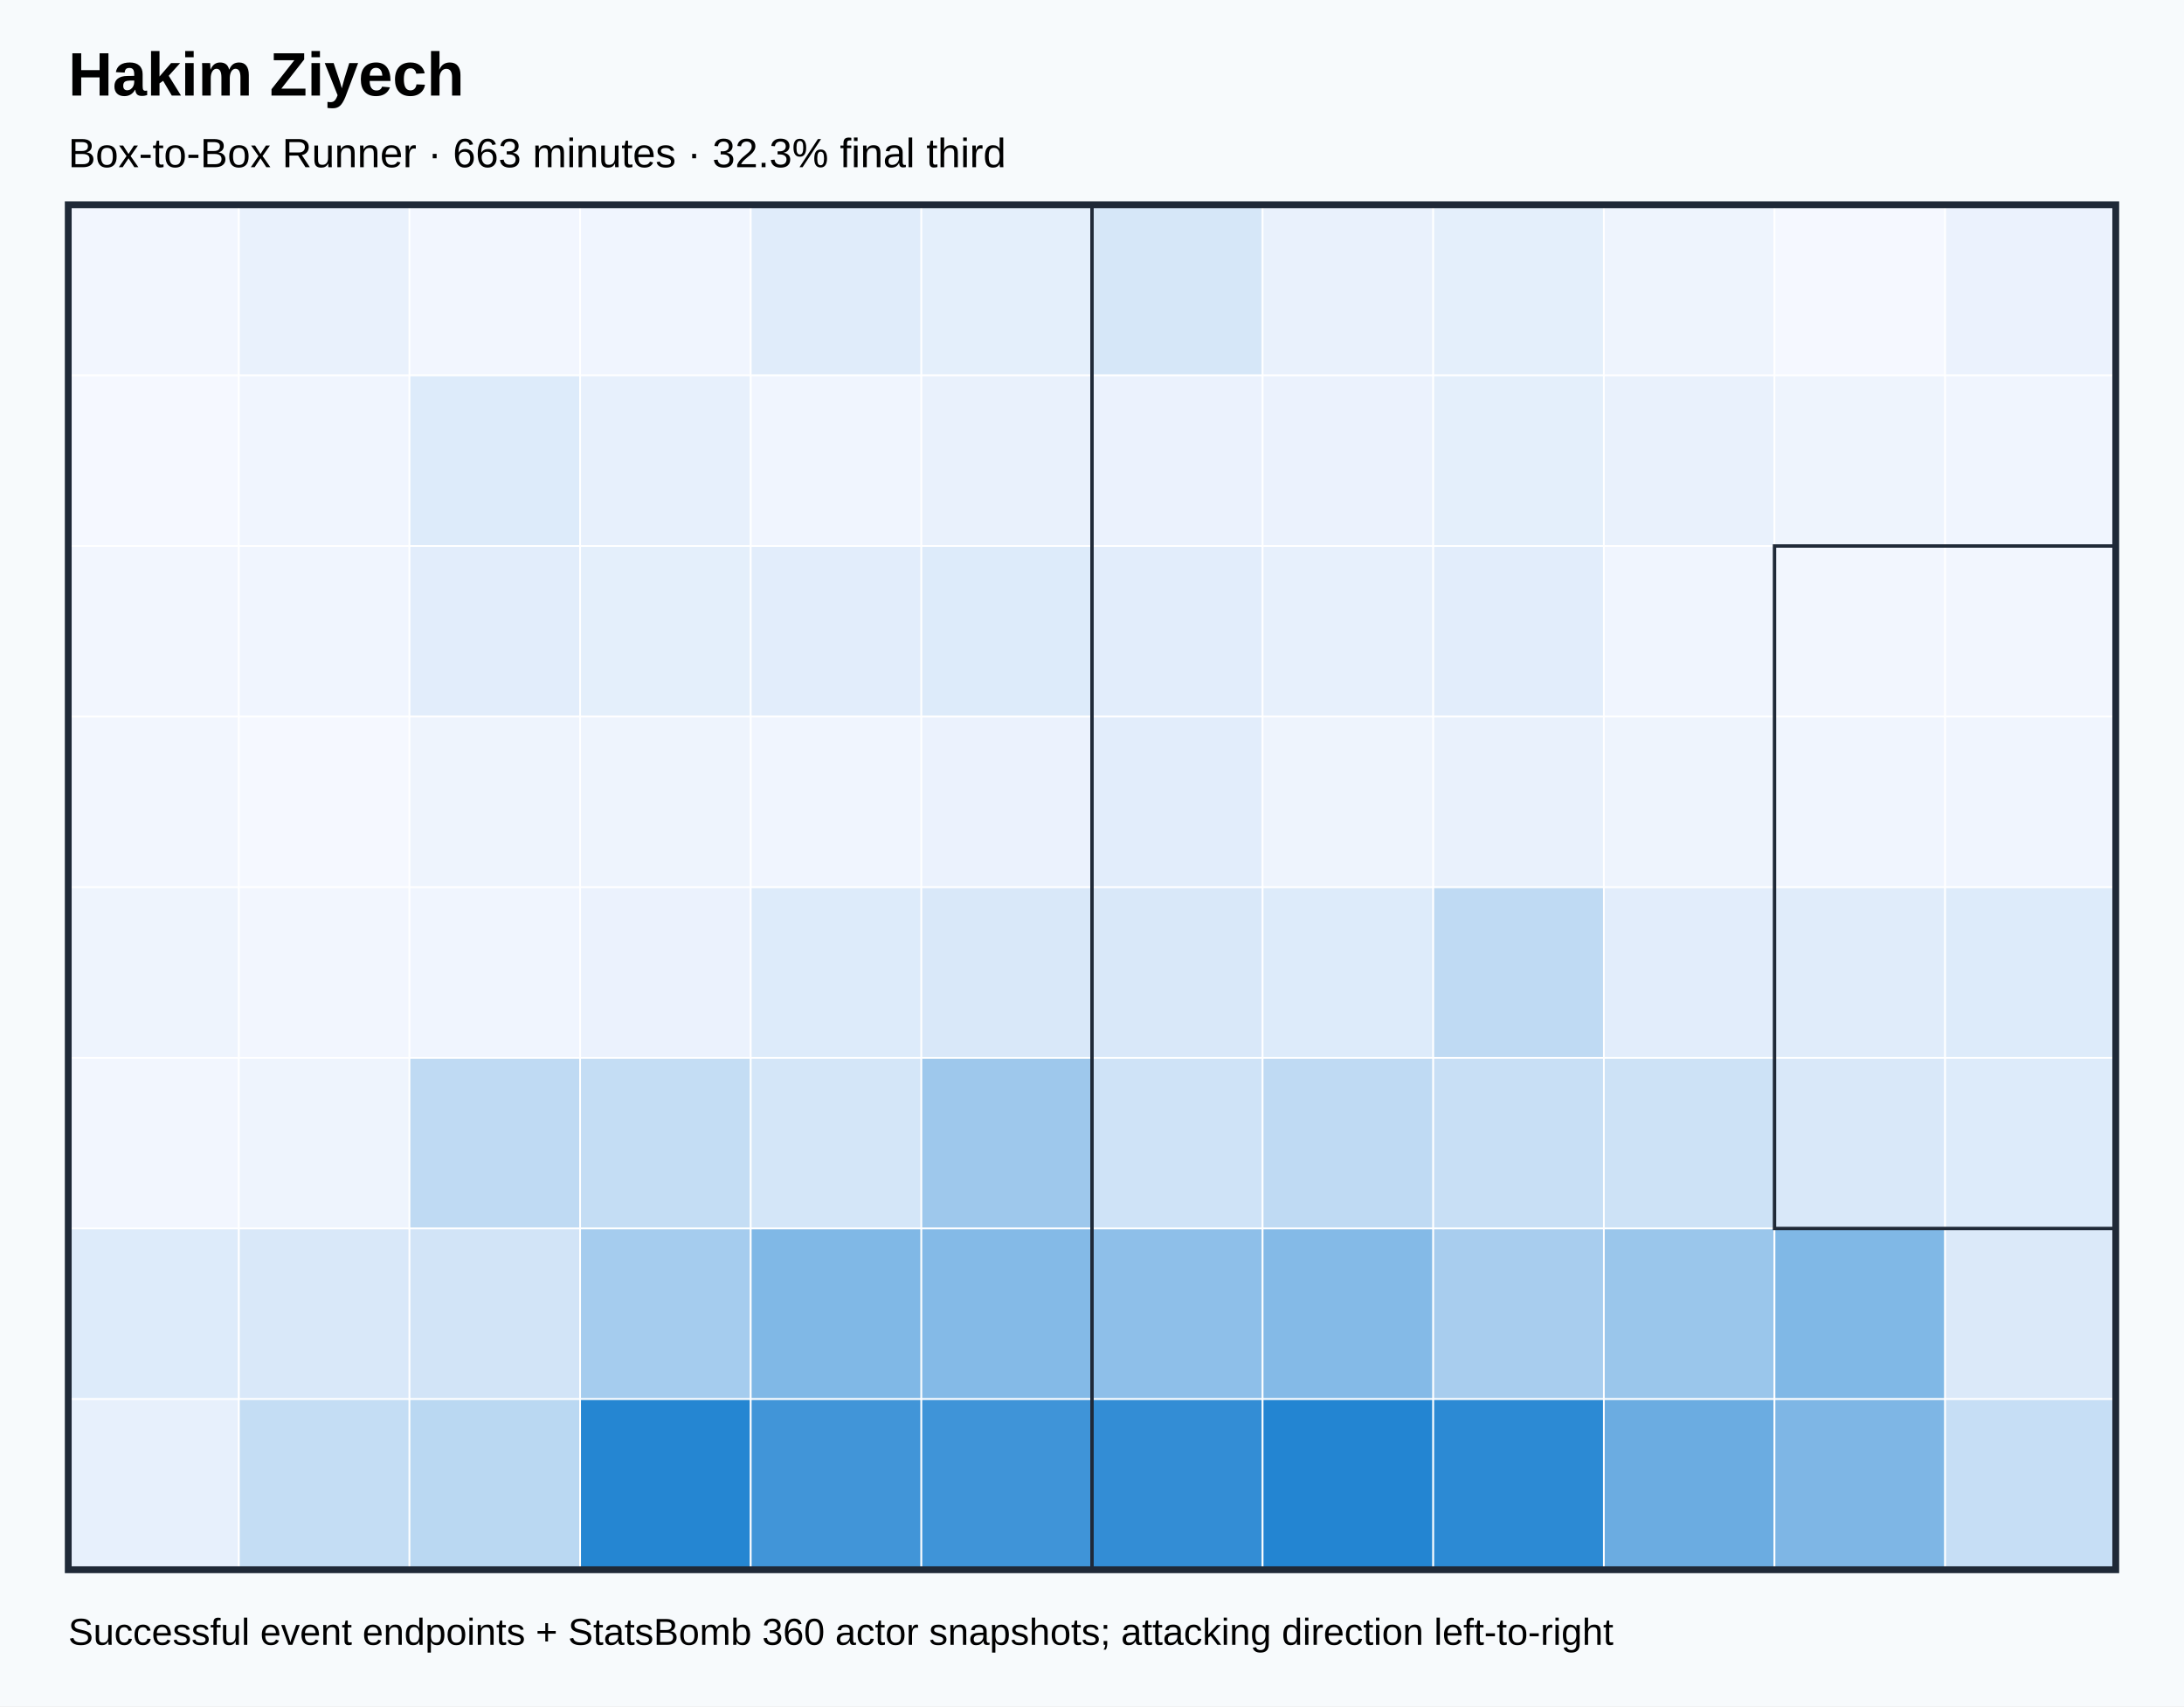
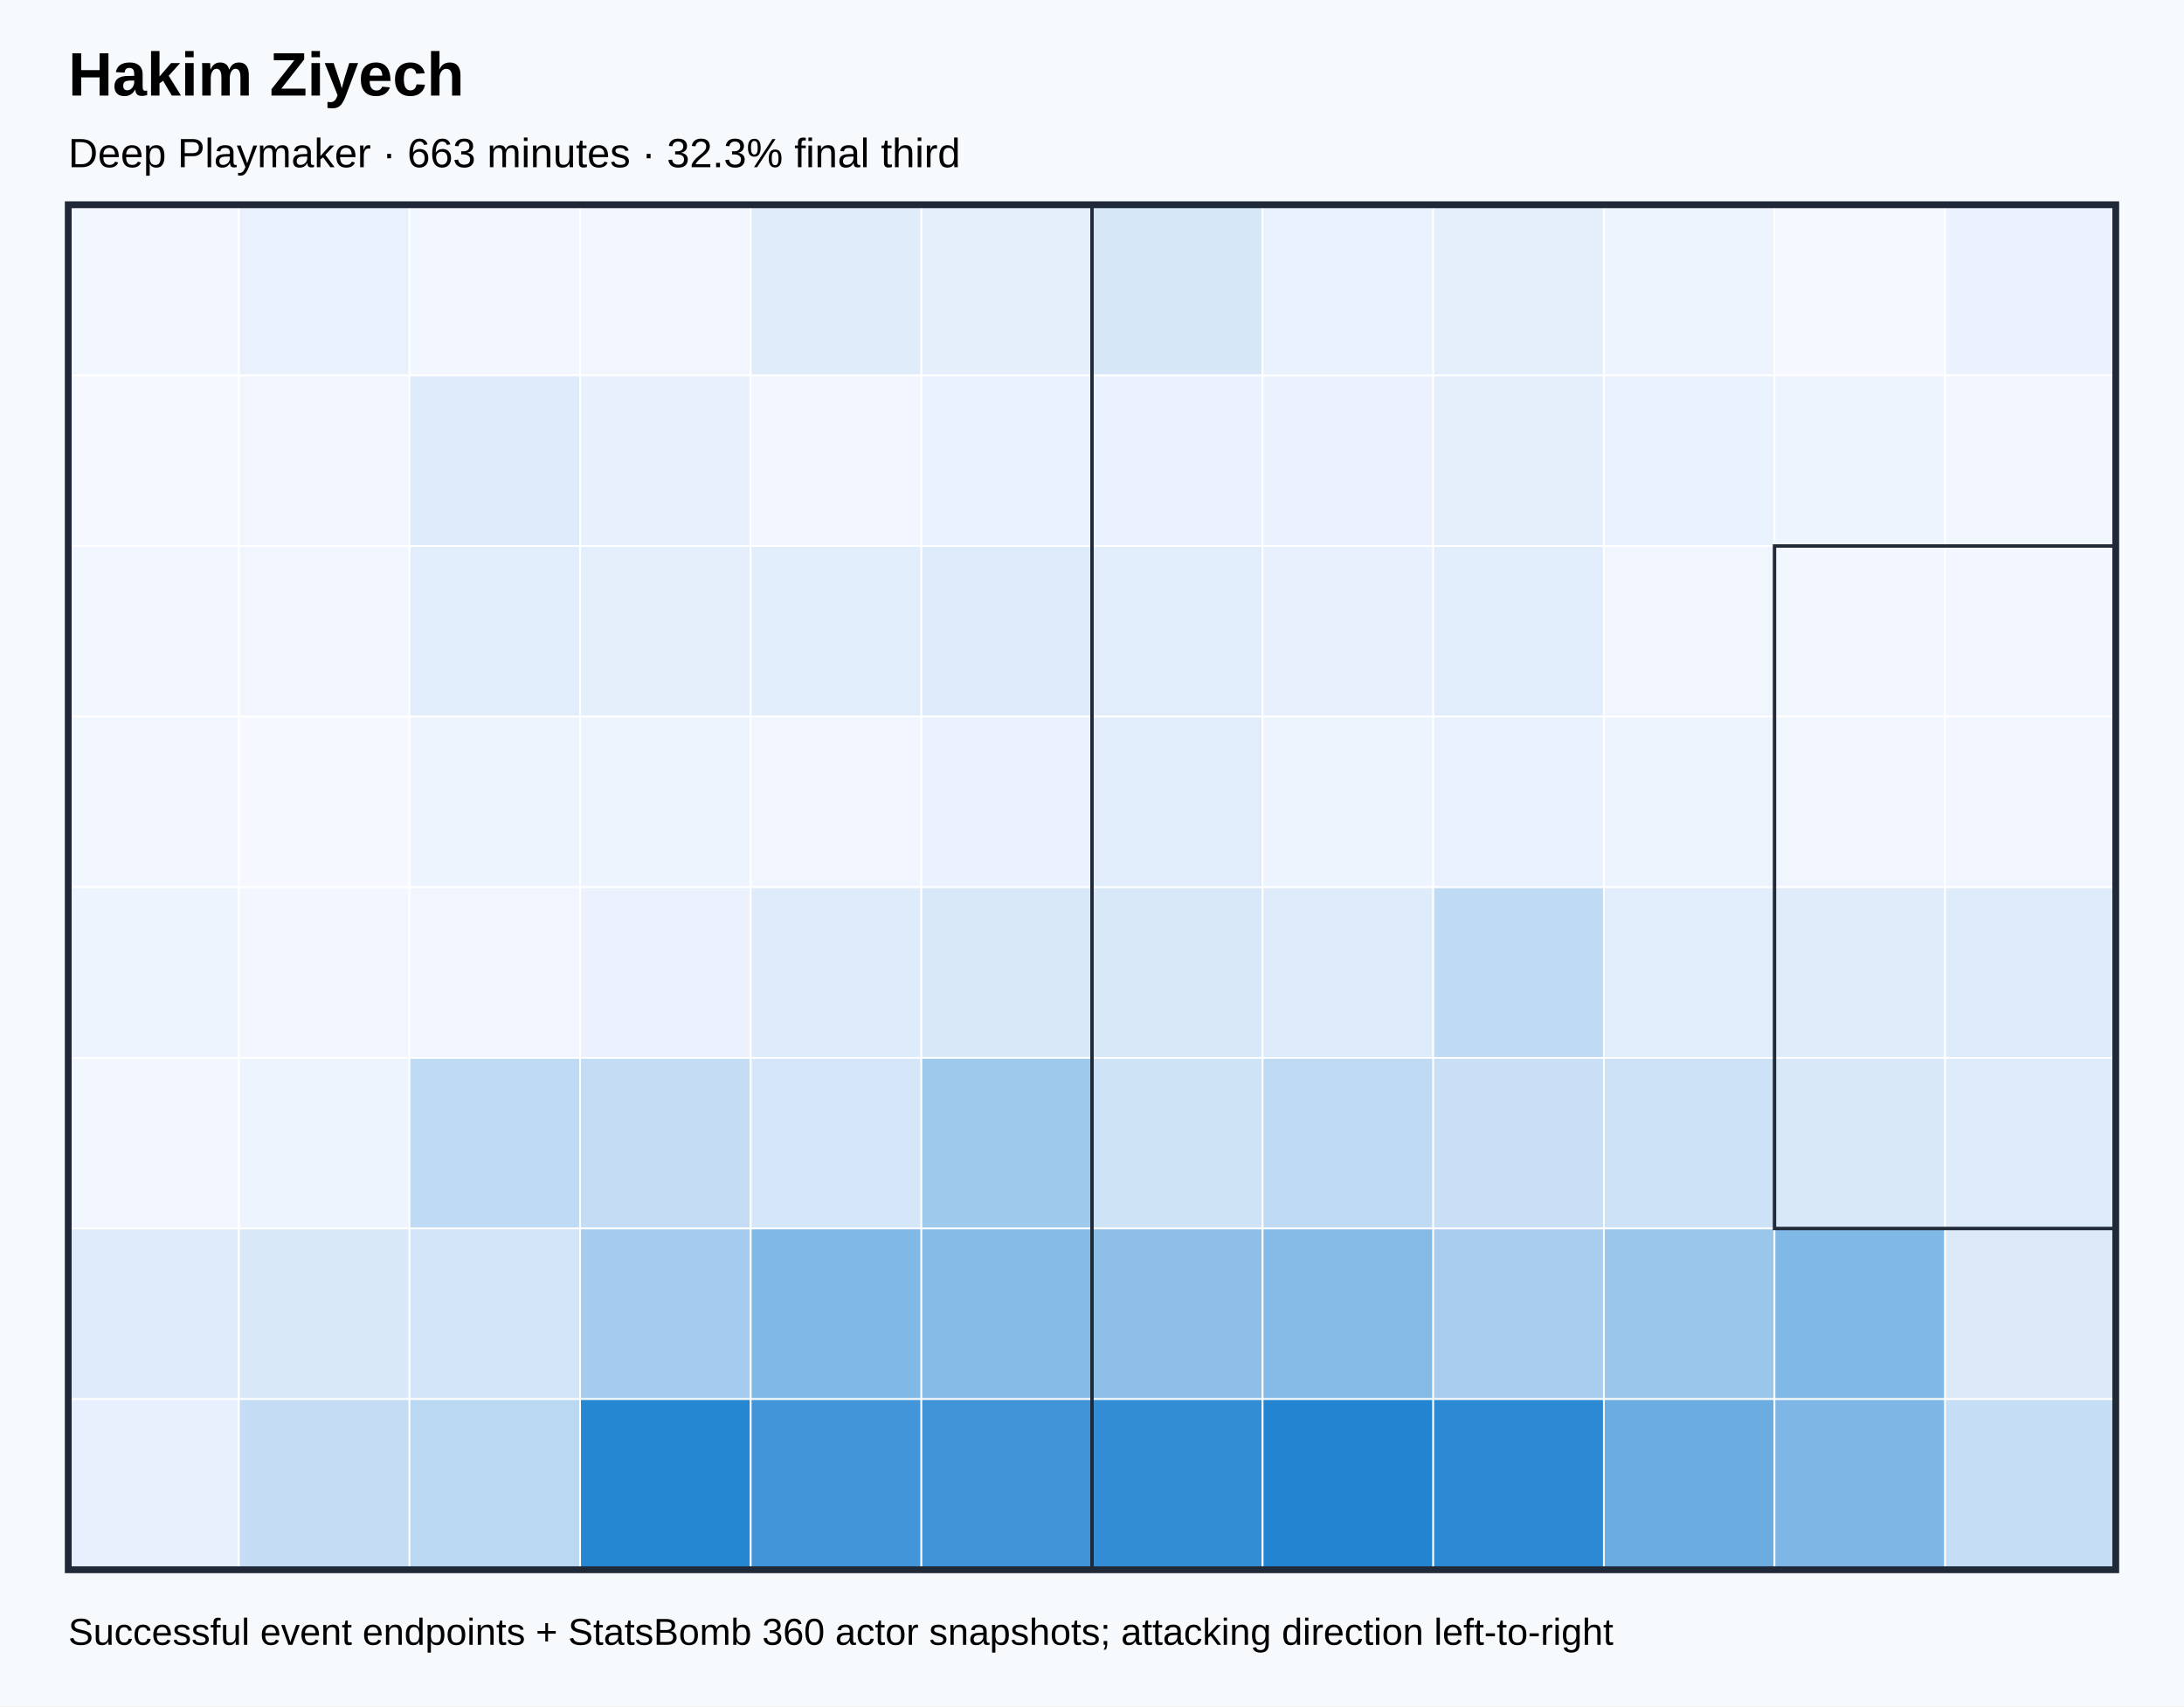
<svg xmlns="http://www.w3.org/2000/svg" width="640" height="500" viewBox="0 0 640 500" role="img">
  <rect width="640" height="500" fill="#f7fafc" />
  <text x="20" y="28" font-family="Arial" font-size="18" font-weight="700">Hakim Ziyech</text>
-   <text x="20" y="49" font-family="Arial" font-size="12">Box-to-Box Runner · 663 minutes · 32.3% final third</text>
+   <text x="20" y="49" font-family="Arial" font-size="12">Deep Playmaker · 663 minutes · 32.3% final third</text>
  <rect x="20" y="60" width="50" height="50" fill="rgb(242,246,254)" stroke="#ffffff" stroke-width="0.5" />
  <rect x="20" y="110" width="50" height="50" fill="rgb(245,248,255)" stroke="#ffffff" stroke-width="0.5" />
  <rect x="20" y="160" width="50" height="50" fill="rgb(242,246,254)" stroke="#ffffff" stroke-width="0.5" />
  <rect x="20" y="210" width="50" height="50" fill="rgb(242,246,254)" stroke="#ffffff" stroke-width="0.5" />
  <rect x="20" y="260" width="50" height="50" fill="rgb(238,244,253)" stroke="#ffffff" stroke-width="0.5" />
  <rect x="20" y="310" width="50" height="50" fill="rgb(242,246,254)" stroke="#ffffff" stroke-width="0.5" />
  <rect x="20" y="360" width="50" height="50" fill="rgb(221,235,250)" stroke="#ffffff" stroke-width="0.5" />
  <rect x="20" y="410" width="50" height="50" fill="rgb(231,240,252)" stroke="#ffffff" stroke-width="0.5" />
  <rect x="70" y="60" width="50" height="50" fill="rgb(233,241,252)" stroke="#ffffff" stroke-width="0.5" />
  <rect x="70" y="110" width="50" height="50" fill="rgb(240,245,254)" stroke="#ffffff" stroke-width="0.5" />
  <rect x="70" y="160" width="50" height="50" fill="rgb(240,245,254)" stroke="#ffffff" stroke-width="0.5" />
  <rect x="70" y="210" width="50" height="50" fill="rgb(245,248,255)" stroke="#ffffff" stroke-width="0.5" />
  <rect x="70" y="260" width="50" height="50" fill="rgb(242,246,254)" stroke="#ffffff" stroke-width="0.5" />
  <rect x="70" y="310" width="50" height="50" fill="rgb(238,244,253)" stroke="#ffffff" stroke-width="0.5" />
  <rect x="70" y="360" width="50" height="50" fill="rgb(217,232,249)" stroke="#ffffff" stroke-width="0.5" />
  <rect x="70" y="410" width="50" height="50" fill="rgb(196,221,244)" stroke="#ffffff" stroke-width="0.5" />
  <rect x="120" y="60" width="50" height="50" fill="rgb(242,246,254)" stroke="#ffffff" stroke-width="0.5" />
  <rect x="120" y="110" width="50" height="50" fill="rgb(221,235,250)" stroke="#ffffff" stroke-width="0.5" />
  <rect x="120" y="160" width="50" height="50" fill="rgb(226,237,251)" stroke="#ffffff" stroke-width="0.5" />
  <rect x="120" y="210" width="50" height="50" fill="rgb(238,244,253)" stroke="#ffffff" stroke-width="0.5" />
  <rect x="120" y="260" width="50" height="50" fill="rgb(240,245,254)" stroke="#ffffff" stroke-width="0.5" />
  <rect x="120" y="310" width="50" height="50" fill="rgb(191,218,243)" stroke="#ffffff" stroke-width="0.5" />
  <rect x="120" y="360" width="50" height="50" fill="rgb(210,228,247)" stroke="#ffffff" stroke-width="0.5" />
  <rect x="120" y="410" width="50" height="50" fill="rgb(186,216,242)" stroke="#ffffff" stroke-width="0.5" />
  <rect x="170" y="60" width="50" height="50" fill="rgb(240,245,254)" stroke="#ffffff" stroke-width="0.5" />
  <rect x="170" y="110" width="50" height="50" fill="rgb(231,240,252)" stroke="#ffffff" stroke-width="0.5" />
  <rect x="170" y="160" width="50" height="50" fill="rgb(228,239,251)" stroke="#ffffff" stroke-width="0.5" />
  <rect x="170" y="210" width="50" height="50" fill="rgb(238,244,253)" stroke="#ffffff" stroke-width="0.5" />
  <rect x="170" y="260" width="50" height="50" fill="rgb(235,242,253)" stroke="#ffffff" stroke-width="0.5" />
  <rect x="170" y="310" width="50" height="50" fill="rgb(196,221,244)" stroke="#ffffff" stroke-width="0.5" />
  <rect x="170" y="360" width="50" height="50" fill="rgb(165,204,238)" stroke="#ffffff" stroke-width="0.5" />
  <rect x="170" y="410" width="50" height="50" fill="rgb(37,134,210)" stroke="#ffffff" stroke-width="0.5" />
  <rect x="220" y="60" width="50" height="50" fill="rgb(224,236,250)" stroke="#ffffff" stroke-width="0.5" />
  <rect x="220" y="110" width="50" height="50" fill="rgb(240,245,254)" stroke="#ffffff" stroke-width="0.5" />
  <rect x="220" y="160" width="50" height="50" fill="rgb(226,237,251)" stroke="#ffffff" stroke-width="0.5" />
  <rect x="220" y="210" width="50" height="50" fill="rgb(240,245,254)" stroke="#ffffff" stroke-width="0.5" />
  <rect x="220" y="260" width="50" height="50" fill="rgb(221,235,250)" stroke="#ffffff" stroke-width="0.5" />
  <rect x="220" y="310" width="50" height="50" fill="rgb(212,230,248)" stroke="#ffffff" stroke-width="0.5" />
  <rect x="220" y="360" width="50" height="50" fill="rgb(128,184,230)" stroke="#ffffff" stroke-width="0.5" />
  <rect x="220" y="410" width="50" height="50" fill="rgb(65,149,216)" stroke="#ffffff" stroke-width="0.5" />
  <rect x="270" y="60" width="50" height="50" fill="rgb(228,239,251)" stroke="#ffffff" stroke-width="0.5" />
  <rect x="270" y="110" width="50" height="50" fill="rgb(233,241,252)" stroke="#ffffff" stroke-width="0.5" />
  <rect x="270" y="160" width="50" height="50" fill="rgb(221,235,250)" stroke="#ffffff" stroke-width="0.5" />
  <rect x="270" y="210" width="50" height="50" fill="rgb(235,242,253)" stroke="#ffffff" stroke-width="0.5" />
  <rect x="270" y="260" width="50" height="50" fill="rgb(217,232,249)" stroke="#ffffff" stroke-width="0.5" />
  <rect x="270" y="310" width="50" height="50" fill="rgb(158,200,236)" stroke="#ffffff" stroke-width="0.5" />
-   <rect x="270" y="360" width="50" height="50" fill="rgb(132,186,231)" stroke="#ffffff" stroke-width="0.5" />
+   <rect x="270" y="360" width="50" height="50" fill="rgb(133,186,231)" stroke="#ffffff" stroke-width="0.5" />
  <rect x="270" y="410" width="50" height="50" fill="rgb(63,148,216)" stroke="#ffffff" stroke-width="0.5" />
  <rect x="320" y="60" width="50" height="50" fill="rgb(214,231,248)" stroke="#ffffff" stroke-width="0.5" />
  <rect x="320" y="110" width="50" height="50" fill="rgb(235,242,253)" stroke="#ffffff" stroke-width="0.5" />
  <rect x="320" y="160" width="50" height="50" fill="rgb(226,237,251)" stroke="#ffffff" stroke-width="0.5" />
  <rect x="320" y="210" width="50" height="50" fill="rgb(226,237,251)" stroke="#ffffff" stroke-width="0.5" />
  <rect x="320" y="260" width="50" height="50" fill="rgb(217,232,249)" stroke="#ffffff" stroke-width="0.5" />
  <rect x="320" y="310" width="50" height="50" fill="rgb(207,227,247)" stroke="#ffffff" stroke-width="0.5" />
  <rect x="320" y="360" width="50" height="50" fill="rgb(142,191,233)" stroke="#ffffff" stroke-width="0.5" />
  <rect x="320" y="410" width="50" height="50" fill="rgb(51,141,213)" stroke="#ffffff" stroke-width="0.5" />
  <rect x="370" y="60" width="50" height="50" fill="rgb(233,241,252)" stroke="#ffffff" stroke-width="0.5" />
  <rect x="370" y="110" width="50" height="50" fill="rgb(235,242,253)" stroke="#ffffff" stroke-width="0.5" />
  <rect x="370" y="160" width="50" height="50" fill="rgb(231,240,252)" stroke="#ffffff" stroke-width="0.5" />
  <rect x="370" y="210" width="50" height="50" fill="rgb(238,244,253)" stroke="#ffffff" stroke-width="0.5" />
  <rect x="370" y="260" width="50" height="50" fill="rgb(221,235,250)" stroke="#ffffff" stroke-width="0.5" />
  <rect x="370" y="310" width="50" height="50" fill="rgb(191,218,243)" stroke="#ffffff" stroke-width="0.5" />
-   <rect x="370" y="360" width="50" height="50" fill="rgb(132,186,231)" stroke="#ffffff" stroke-width="0.5" />
+   <rect x="370" y="360" width="50" height="50" fill="rgb(133,186,231)" stroke="#ffffff" stroke-width="0.5" />
  <rect x="370" y="410" width="50" height="50" fill="rgb(35,133,210)" stroke="#ffffff" stroke-width="0.5" />
  <rect x="420" y="60" width="50" height="50" fill="rgb(228,239,251)" stroke="#ffffff" stroke-width="0.5" />
  <rect x="420" y="110" width="50" height="50" fill="rgb(228,239,251)" stroke="#ffffff" stroke-width="0.5" />
  <rect x="420" y="160" width="50" height="50" fill="rgb(226,237,251)" stroke="#ffffff" stroke-width="0.5" />
  <rect x="420" y="210" width="50" height="50" fill="rgb(233,241,252)" stroke="#ffffff" stroke-width="0.5" />
  <rect x="420" y="260" width="50" height="50" fill="rgb(191,218,243)" stroke="#ffffff" stroke-width="0.5" />
  <rect x="420" y="310" width="50" height="50" fill="rgb(200,223,245)" stroke="#ffffff" stroke-width="0.5" />
  <rect x="420" y="360" width="50" height="50" fill="rgb(168,205,238)" stroke="#ffffff" stroke-width="0.5" />
  <rect x="420" y="410" width="50" height="50" fill="rgb(44,138,212)" stroke="#ffffff" stroke-width="0.5" />
  <rect x="470" y="60" width="50" height="50" fill="rgb(238,244,253)" stroke="#ffffff" stroke-width="0.5" />
  <rect x="470" y="110" width="50" height="50" fill="rgb(233,241,252)" stroke="#ffffff" stroke-width="0.5" />
  <rect x="470" y="160" width="50" height="50" fill="rgb(240,245,254)" stroke="#ffffff" stroke-width="0.5" />
  <rect x="470" y="210" width="50" height="50" fill="rgb(238,244,253)" stroke="#ffffff" stroke-width="0.5" />
  <rect x="470" y="260" width="50" height="50" fill="rgb(226,237,251)" stroke="#ffffff" stroke-width="0.5" />
  <rect x="470" y="310" width="50" height="50" fill="rgb(205,226,246)" stroke="#ffffff" stroke-width="0.5" />
  <rect x="470" y="360" width="50" height="50" fill="rgb(154,198,235)" stroke="#ffffff" stroke-width="0.5" />
  <rect x="470" y="410" width="50" height="50" fill="rgb(107,172,225)" stroke="#ffffff" stroke-width="0.5" />
  <rect x="520" y="60" width="50" height="50" fill="rgb(245,248,255)" stroke="#ffffff" stroke-width="0.5" />
  <rect x="520" y="110" width="50" height="50" fill="rgb(238,244,253)" stroke="#ffffff" stroke-width="0.5" />
  <rect x="520" y="160" width="50" height="50" fill="rgb(242,246,254)" stroke="#ffffff" stroke-width="0.5" />
  <rect x="520" y="210" width="50" height="50" fill="rgb(240,245,254)" stroke="#ffffff" stroke-width="0.5" />
  <rect x="520" y="260" width="50" height="50" fill="rgb(224,236,250)" stroke="#ffffff" stroke-width="0.5" />
  <rect x="520" y="310" width="50" height="50" fill="rgb(217,232,249)" stroke="#ffffff" stroke-width="0.5" />
  <rect x="520" y="360" width="50" height="50" fill="rgb(128,184,230)" stroke="#ffffff" stroke-width="0.5" />
  <rect x="520" y="410" width="50" height="50" fill="rgb(126,182,229)" stroke="#ffffff" stroke-width="0.5" />
  <rect x="570" y="60" width="50" height="50" fill="rgb(235,242,253)" stroke="#ffffff" stroke-width="0.5" />
  <rect x="570" y="110" width="50" height="50" fill="rgb(240,245,254)" stroke="#ffffff" stroke-width="0.5" />
  <rect x="570" y="160" width="50" height="50" fill="rgb(242,246,254)" stroke="#ffffff" stroke-width="0.5" />
  <rect x="570" y="210" width="50" height="50" fill="rgb(240,245,254)" stroke="#ffffff" stroke-width="0.5" />
  <rect x="570" y="260" width="50" height="50" fill="rgb(221,235,250)" stroke="#ffffff" stroke-width="0.5" />
  <rect x="570" y="310" width="50" height="50" fill="rgb(221,235,250)" stroke="#ffffff" stroke-width="0.5" />
  <rect x="570" y="360" width="50" height="50" fill="rgb(219,233,249)" stroke="#ffffff" stroke-width="0.5" />
  <rect x="570" y="410" width="50" height="50" fill="rgb(198,222,245)" stroke="#ffffff" stroke-width="0.5" />
  <rect x="20" y="60" width="600" height="400" fill="none" stroke="#1f2937" stroke-width="2" />
  <line x1="320" y1="60" x2="320" y2="460" stroke="#1f2937" stroke-width="1" />
  <rect x="520" y="160" width="100" height="200" fill="none" stroke="#1f2937" />
  <text x="20" y="482" font-family="Arial" font-size="11">Successful event endpoints + StatsBomb 360 actor snapshots; attacking direction left-to-right</text>
</svg>
